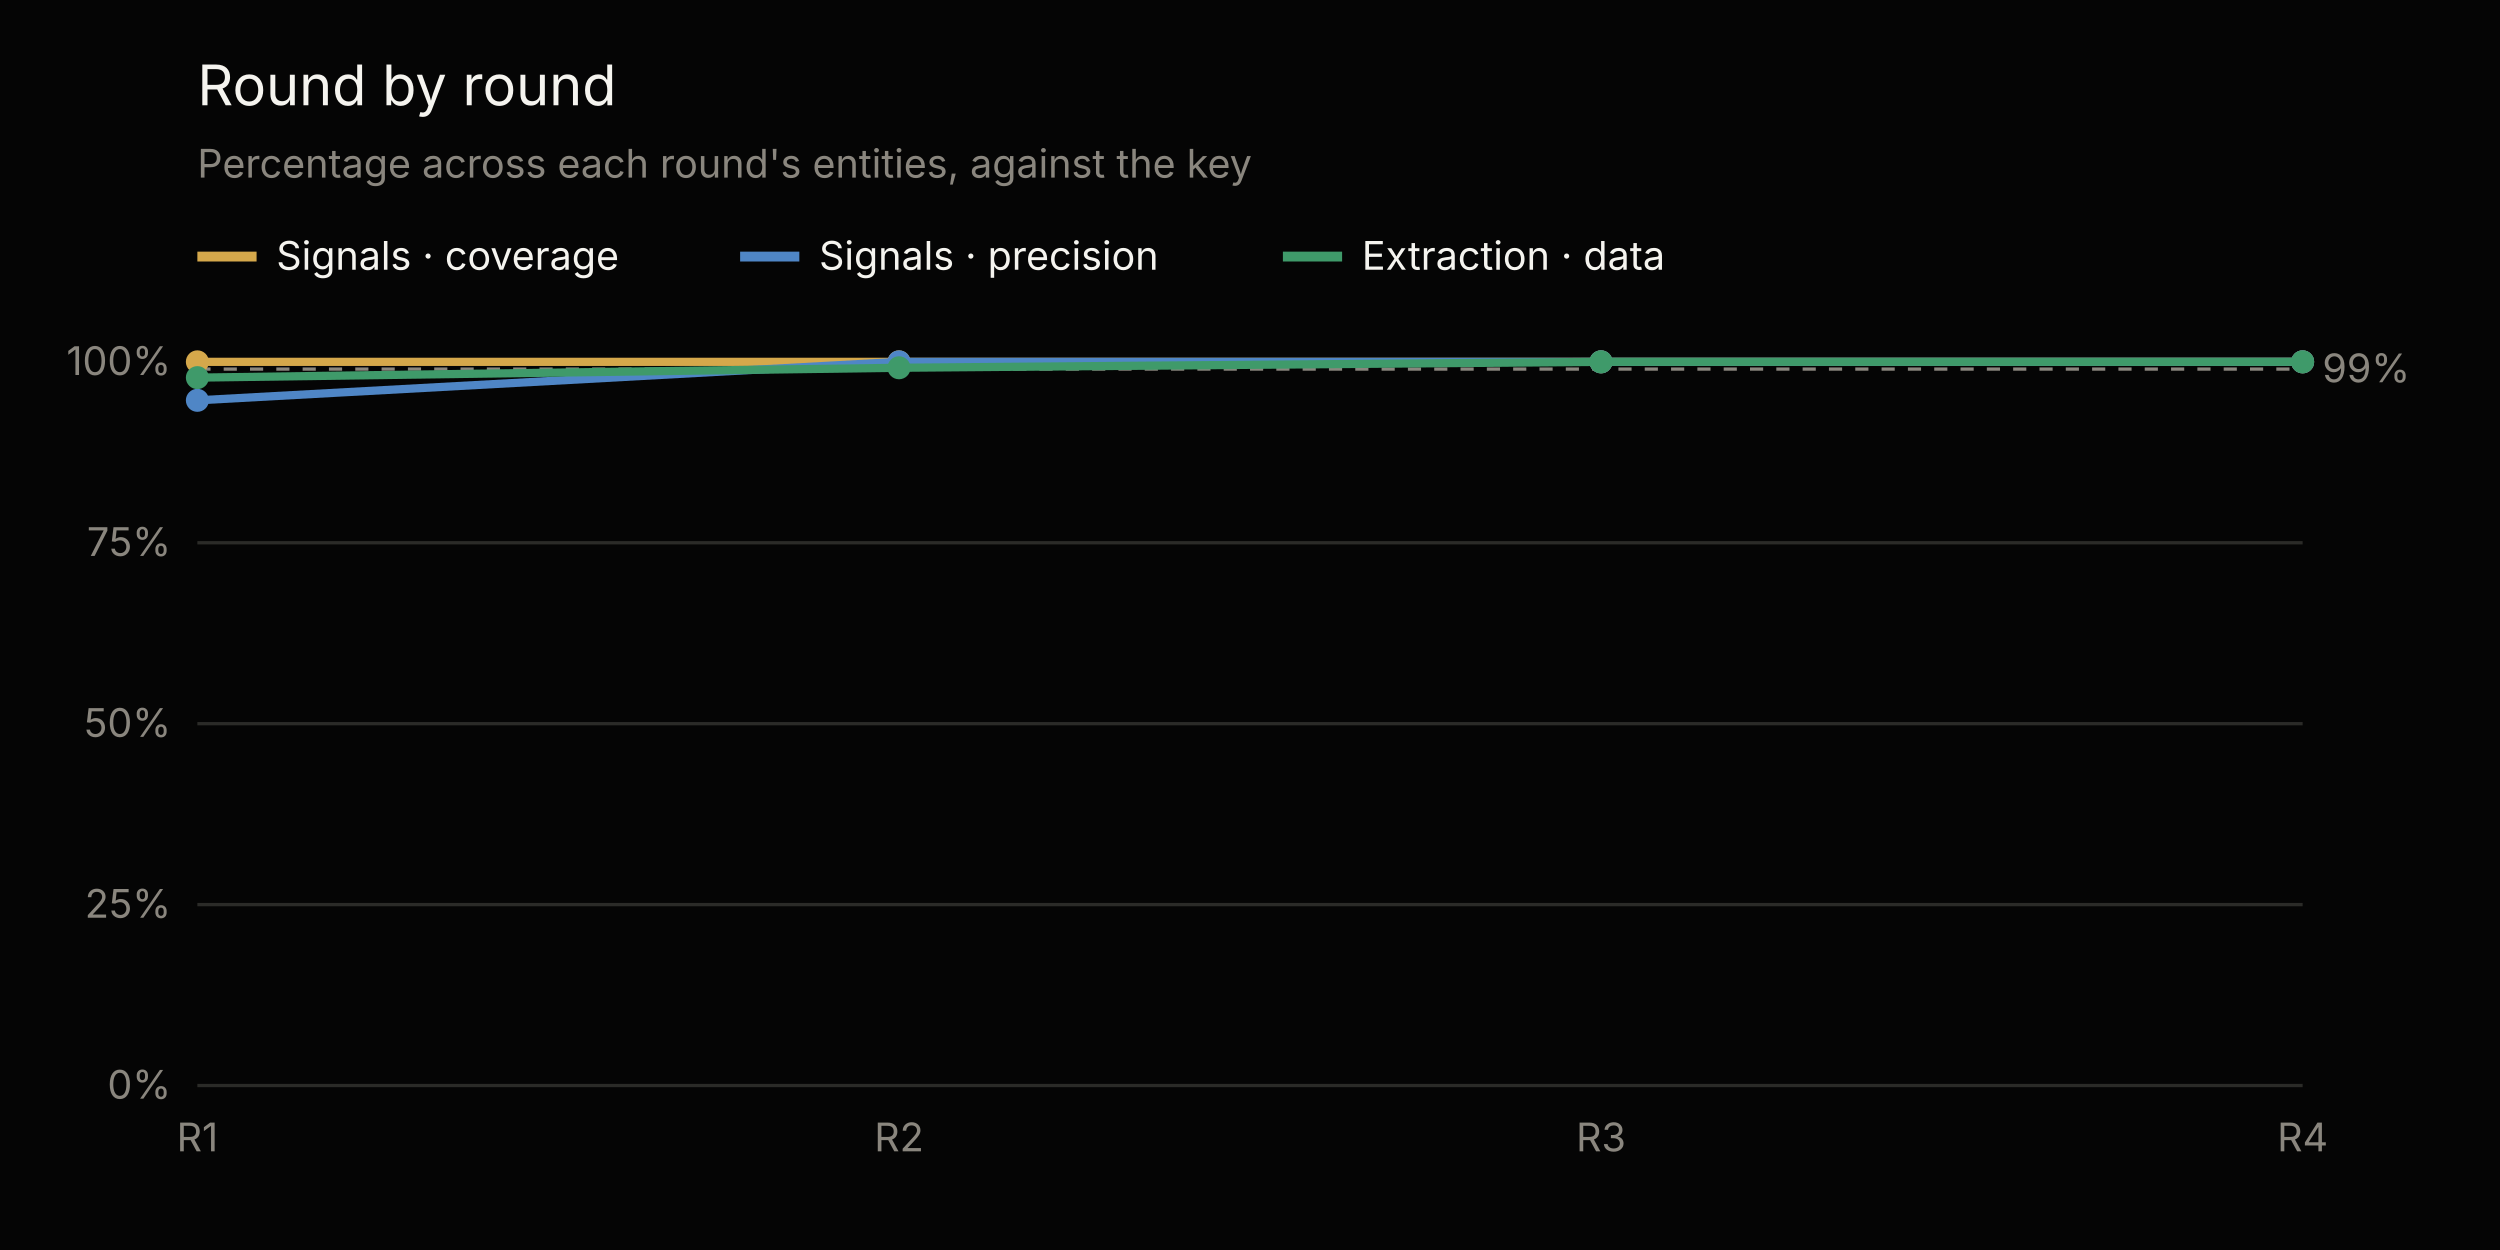
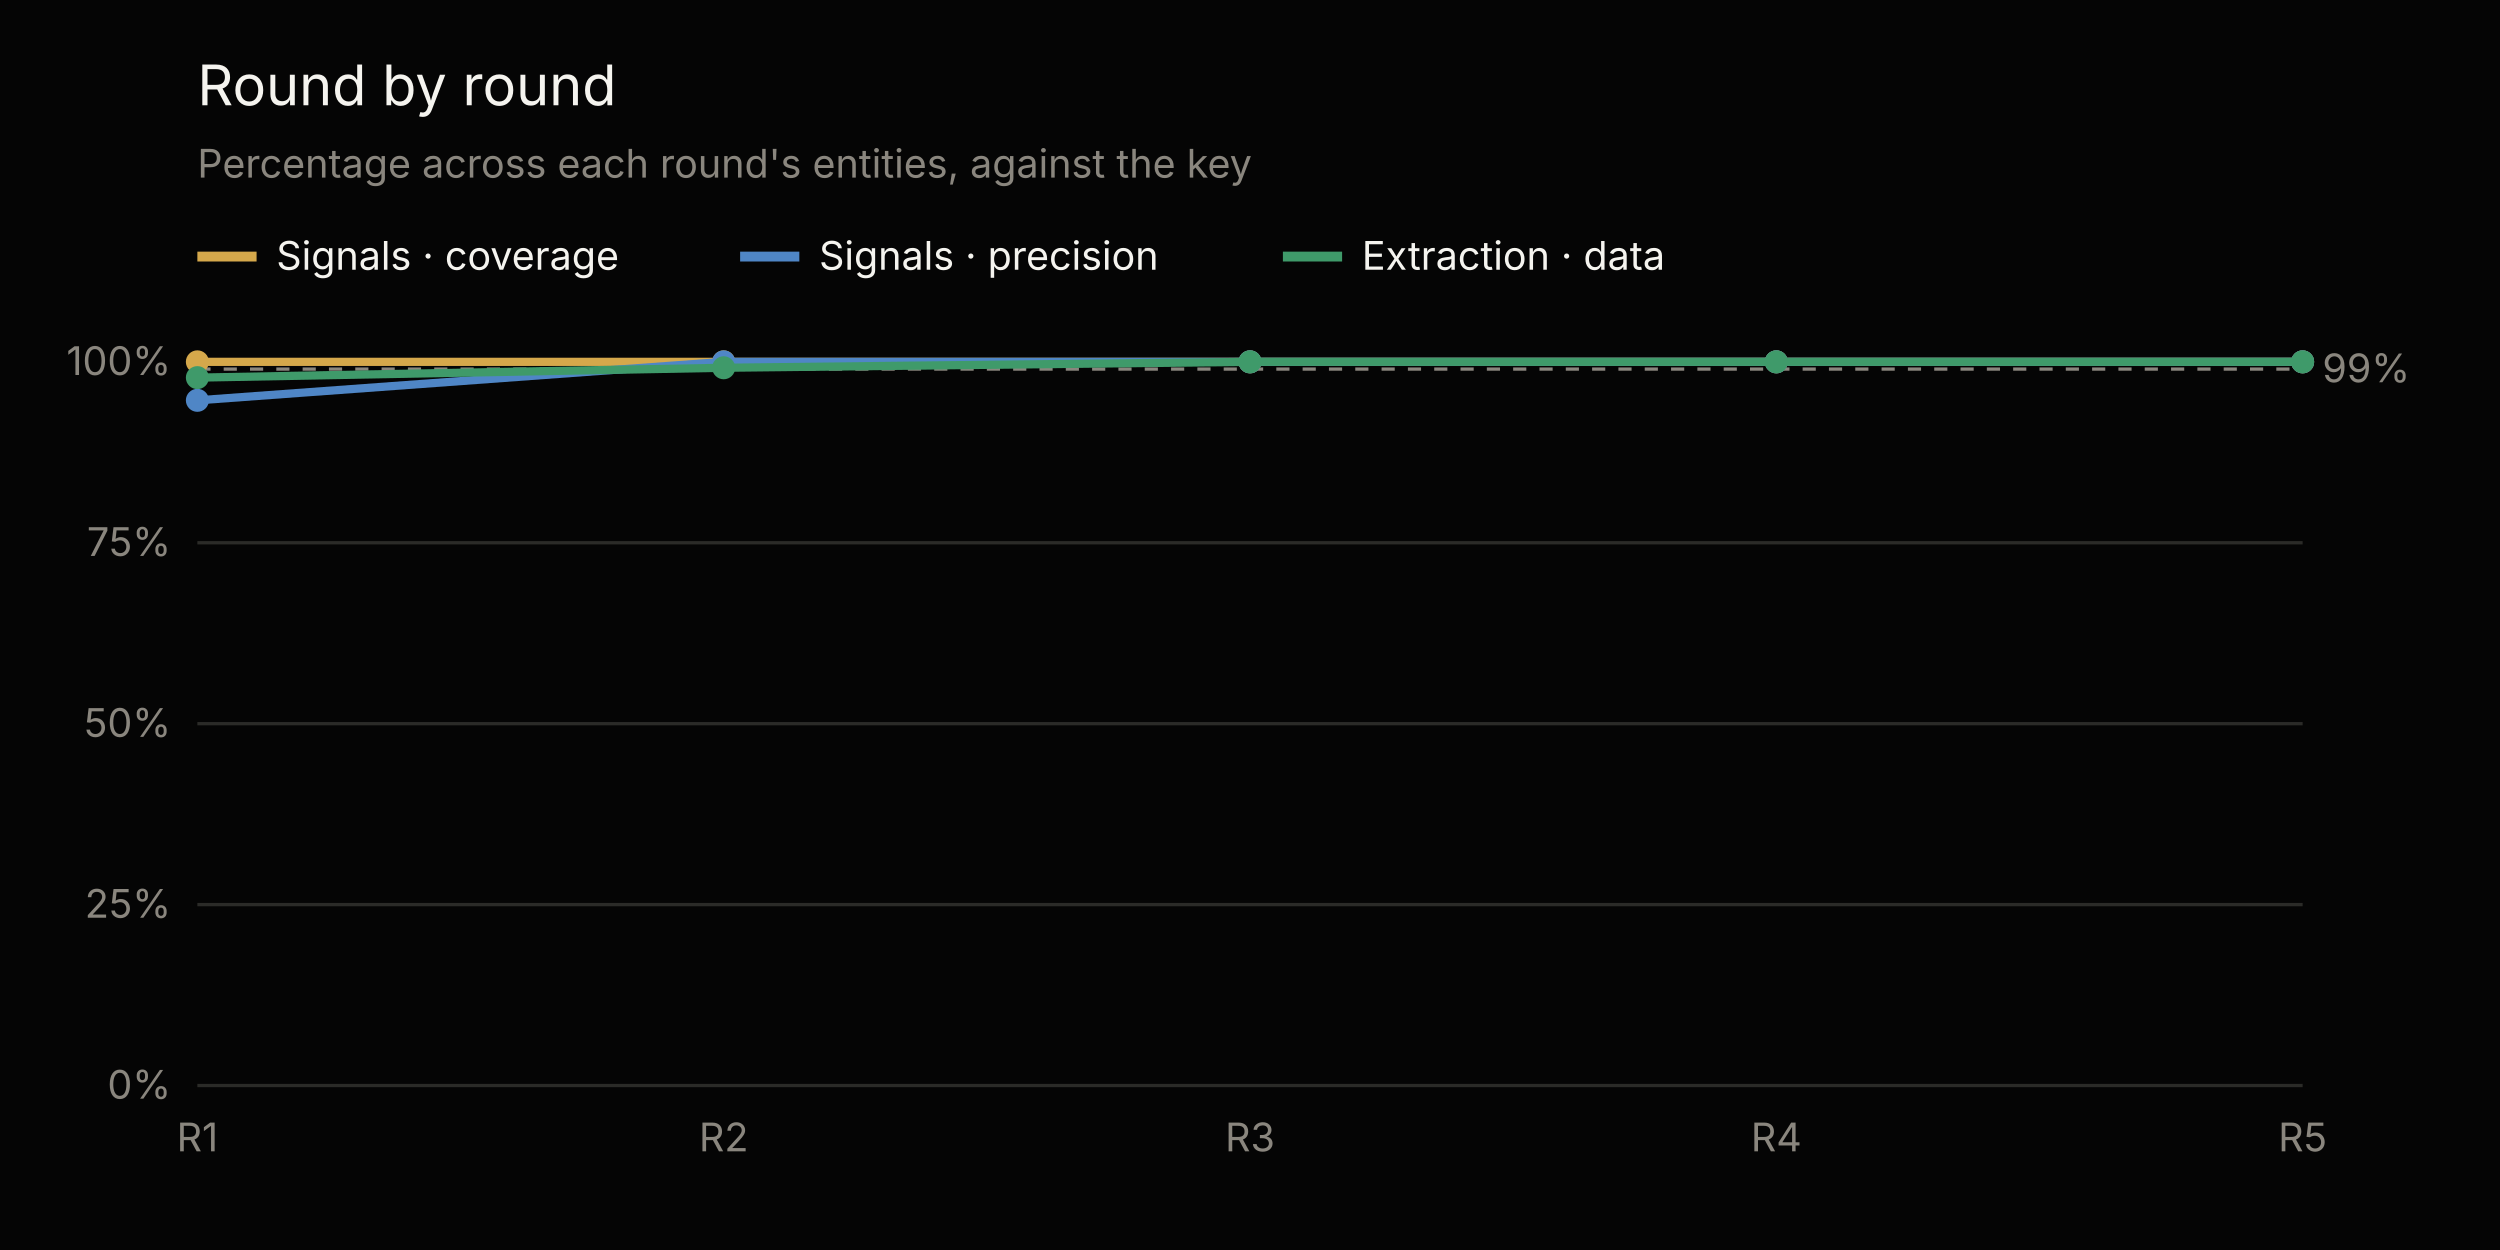
<svg xmlns="http://www.w3.org/2000/svg" viewBox="0 0 760 380" font-family="Inter, Arial, sans-serif" font-size="12">
  <rect width="760" height="380" fill="#050505" />
  <text x="60" y="32" font-size="17" fill="#f5f4ef">Round by round</text>
  <text x="60" y="54" fill="#8a867e">Percentage across each round's entities, against the key</text>
  <line x1="60" x2="78" y1="78" y2="78" stroke="#d5a84b" stroke-width="3" />
  <text x="84" y="82" fill="#f5f4ef">Signals · coverage</text>
  <line x1="225" x2="243" y1="78" y2="78" stroke="#4f86c6" stroke-width="3" />
  <text x="249" y="82" fill="#f5f4ef">Signals · precision</text>
  <line x1="390" x2="408" y1="78" y2="78" stroke="#3f9a6a" stroke-width="3" />
  <text x="414" y="82" fill="#f5f4ef">Extraction · data</text>
  <line x1="60" x2="700" y1="330.0" y2="330.0" stroke="#2b2b28" />
  <text x="52" y="334.0" text-anchor="end" fill="#8a867e">0%</text>
  <line x1="60" x2="700" y1="275.0" y2="275.0" stroke="#2b2b28" />
  <text x="52" y="279.0" text-anchor="end" fill="#8a867e">25%</text>
  <line x1="60" x2="700" y1="220.0" y2="220.0" stroke="#2b2b28" />
  <text x="52" y="224.0" text-anchor="end" fill="#8a867e">50%</text>
  <line x1="60" x2="700" y1="165.0" y2="165.0" stroke="#2b2b28" />
  <text x="52" y="169.0" text-anchor="end" fill="#8a867e">75%</text>
  <line x1="60" x2="700" y1="110.0" y2="110.0" stroke="#2b2b28" />
  <text x="52" y="114.0" text-anchor="end" fill="#8a867e">100%</text>
  <line x1="60" x2="700" y1="112.2" y2="112.2" stroke="#8a867e" stroke-dasharray="4 4" />
  <text x="706" y="116.2" fill="#8a867e">99%</text>
  <text x="60.0" y="350" text-anchor="middle" fill="#8a867e">R1</text>
-   <text x="273.3" y="350" text-anchor="middle" fill="#8a867e">R2</text>
-   <text x="486.7" y="350" text-anchor="middle" fill="#8a867e">R3</text>
-   <text x="700.0" y="350" text-anchor="middle" fill="#8a867e">R4</text>
-   <path d="M60.0,110.0 L273.3,110.0 L486.7,110.0 L700.0,110.0" fill="none" stroke="#d5a84b" stroke-width="2.5" />
+   <text x="220.0" y="350" text-anchor="middle" fill="#8a867e">R2</text>
+   <text x="380.0" y="350" text-anchor="middle" fill="#8a867e">R3</text>
+   <text x="540.0" y="350" text-anchor="middle" fill="#8a867e">R4</text>
+   <text x="700.0" y="350" text-anchor="middle" fill="#8a867e">R5</text>
+   <path d="M60.0,110.0 L220.0,110.0 L380.0,110.0 L540.0,110.0 L700.0,110.0" fill="none" stroke="#d5a84b" stroke-width="2.5" />
  <circle cx="60.0" cy="110.0" r="3.5" fill="#d5a84b" />
-   <circle cx="273.3" cy="110.0" r="3.5" fill="#d5a84b" />
-   <circle cx="486.7" cy="110.0" r="3.5" fill="#d5a84b" />
+   <circle cx="220.0" cy="110.0" r="3.5" fill="#d5a84b" />
+   <circle cx="380.0" cy="110.0" r="3.5" fill="#d5a84b" />
+   <circle cx="540.0" cy="110.0" r="3.5" fill="#d5a84b" />
  <circle cx="700.0" cy="110.0" r="3.5" fill="#d5a84b" />
-   <path d="M60.0,121.7 L273.3,110.0 L486.7,110.0 L700.0,110.0" fill="none" stroke="#4f86c6" stroke-width="2.5" />
+   <path d="M60.0,121.7 L220.0,110.0 L380.0,110.0 L540.0,110.0 L700.0,110.0" fill="none" stroke="#4f86c6" stroke-width="2.5" />
  <circle cx="60.0" cy="121.7" r="3.5" fill="#4f86c6" />
-   <circle cx="273.3" cy="110.0" r="3.5" fill="#4f86c6" />
-   <circle cx="486.7" cy="110.0" r="3.5" fill="#4f86c6" />
+   <circle cx="220.0" cy="110.0" r="3.5" fill="#4f86c6" />
+   <circle cx="380.0" cy="110.0" r="3.5" fill="#4f86c6" />
+   <circle cx="540.0" cy="110.0" r="3.5" fill="#4f86c6" />
  <circle cx="700.0" cy="110.0" r="3.5" fill="#4f86c6" />
-   <path d="M60.0,114.8 L273.3,111.8 L486.7,110.0 L700.0,110.0" fill="none" stroke="#3f9a6a" stroke-width="2.5" />
+   <path d="M60.0,114.8 L220.0,111.8 L380.0,110.0 L540.0,110.0 L700.0,110.0" fill="none" stroke="#3f9a6a" stroke-width="2.5" />
  <circle cx="60.0" cy="114.8" r="3.5" fill="#3f9a6a" />
-   <circle cx="273.3" cy="111.8" r="3.5" fill="#3f9a6a" />
-   <circle cx="486.7" cy="110.0" r="3.5" fill="#3f9a6a" />
+   <circle cx="220.0" cy="111.8" r="3.5" fill="#3f9a6a" />
+   <circle cx="380.0" cy="110.0" r="3.5" fill="#3f9a6a" />
+   <circle cx="540.0" cy="110.0" r="3.5" fill="#3f9a6a" />
  <circle cx="700.0" cy="110.0" r="3.5" fill="#3f9a6a" />
</svg>
